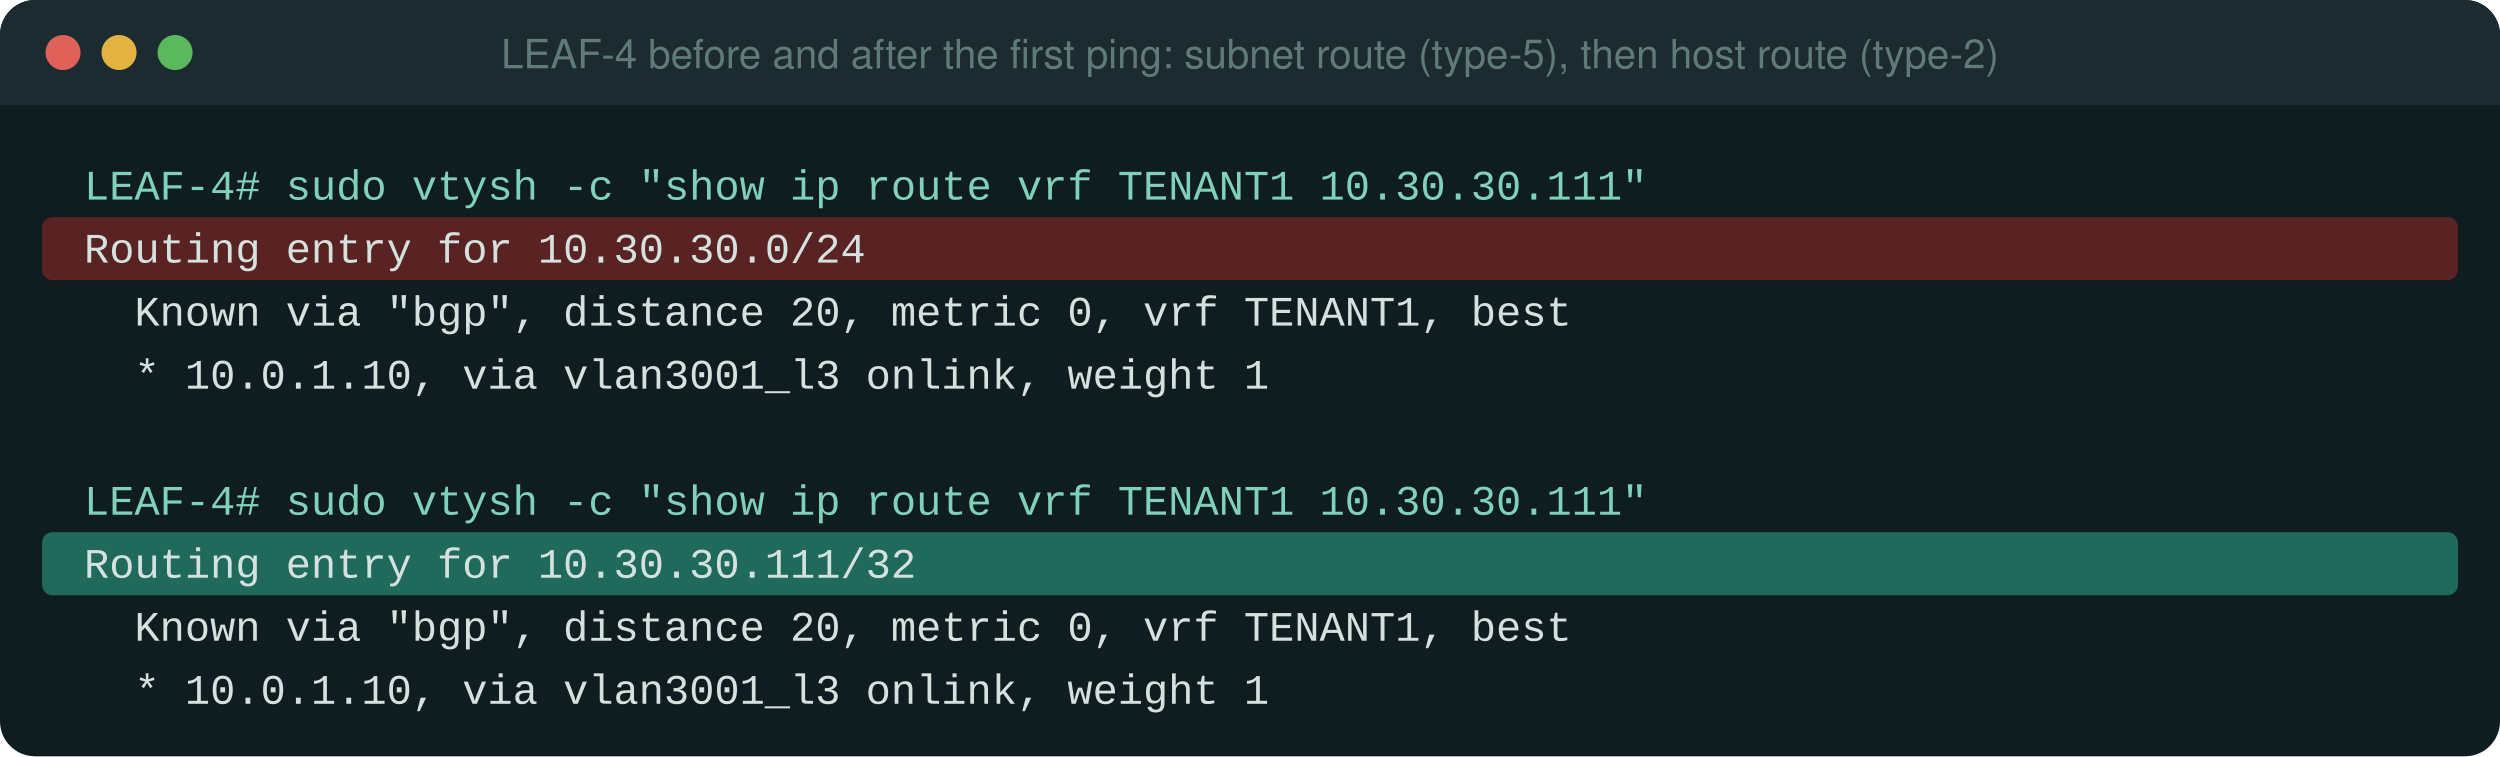
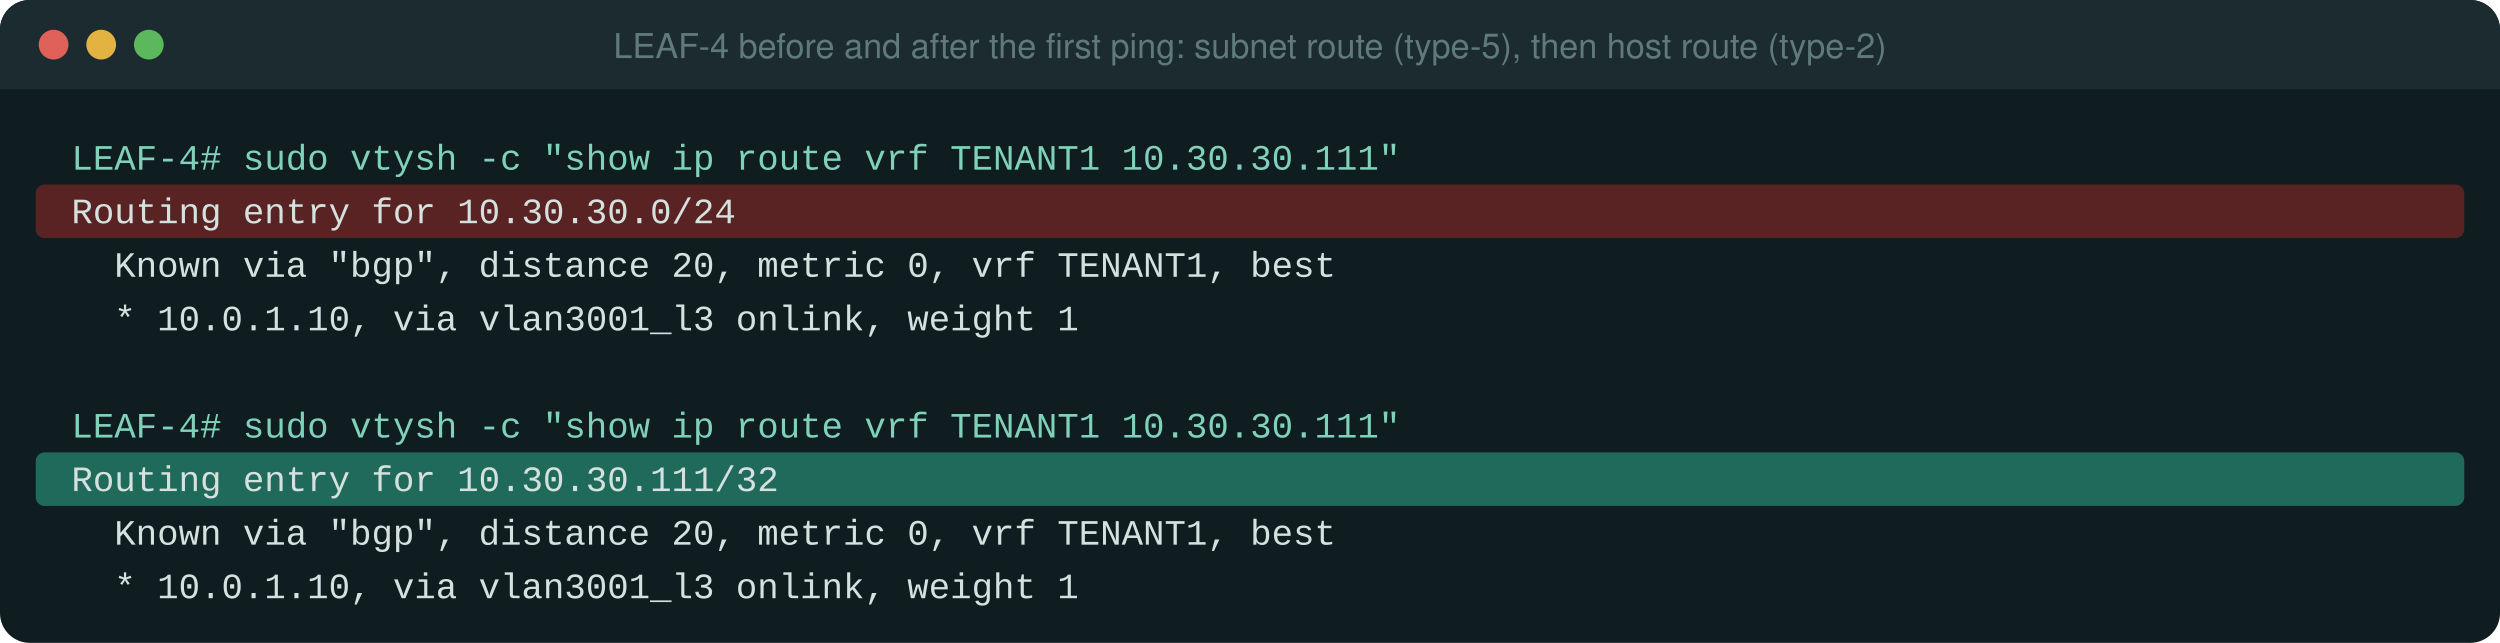
- <svg xmlns="http://www.w3.org/2000/svg" width="714" height="216" viewBox="0 0 714 216">
-   <rect width="714" height="216" rx="10" fill="#0f1c20" />
-   <path d="M0 10a10 10 0 0 1 10-10h694a10 10 0 0 1 10 10v20h-714z" fill="#1b2b30" />
+ <svg xmlns="http://www.w3.org/2000/svg" width="840" height="216" viewBox="0 0 840 216">
+   <rect width="840" height="216" rx="10" fill="#0f1c20" />
+   <path d="M0 10a10 10 0 0 1 10-10h820a10 10 0 0 1 10 10v20h-840z" fill="#1b2b30" />
  <circle cx="18" cy="15" r="5" fill="#e0605a" />
  <circle cx="34" cy="15" r="5" fill="#e3b341" />
  <circle cx="50" cy="15" r="5" fill="#5cb85c" />
-   <text x="357.0" y="19.5" font-family="Poppins, Helvetica, Arial, sans-serif" font-size="11.5" fill="#5f7a78" text-anchor="middle">LEAF-4 before and after the first ping: subnet route (type-5), then host route (type-2)</text>
+   <text x="420.0" y="19.5" font-family="Poppins, Helvetica, Arial, sans-serif" font-size="11.5" fill="#5f7a78" text-anchor="middle">LEAF-4 before and after the first ping: subnet route (type-5), then host route (type-2)</text>
  <text x="24" y="57" font-family="JetBrains Mono, SFMono-Regular, Menlo, Consolas, 'Liberation Mono', monospace" font-size="12" fill="#7fd1b9" xml:space="preserve">LEAF-4# sudo vtysh -c "show ip route vrf TENANT1 10.30.30.111"</text>
-   <rect x="12" y="62" width="690" height="18" rx="3" fill="#5a2323" />
+   <rect x="12" y="62" width="816" height="18" rx="3" fill="#5a2323" />
  <text x="24" y="75" font-family="JetBrains Mono, SFMono-Regular, Menlo, Consolas, 'Liberation Mono', monospace" font-size="12" fill="#d5e1de" xml:space="preserve">Routing entry for 10.30.30.0/24</text>
  <text x="24" y="93" font-family="JetBrains Mono, SFMono-Regular, Menlo, Consolas, 'Liberation Mono', monospace" font-size="12" fill="#d5e1de" xml:space="preserve">  Known via "bgp", distance 20, metric 0, vrf TENANT1, best</text>
  <text x="24" y="111" font-family="JetBrains Mono, SFMono-Regular, Menlo, Consolas, 'Liberation Mono', monospace" font-size="12" fill="#d5e1de" xml:space="preserve">  * 10.0.1.10, via vlan3001_l3 onlink, weight 1</text>
  <text x="24" y="129" font-family="JetBrains Mono, SFMono-Regular, Menlo, Consolas, 'Liberation Mono', monospace" font-size="12" fill="#d5e1de" xml:space="preserve" />
  <text x="24" y="147" font-family="JetBrains Mono, SFMono-Regular, Menlo, Consolas, 'Liberation Mono', monospace" font-size="12" fill="#7fd1b9" xml:space="preserve">LEAF-4# sudo vtysh -c "show ip route vrf TENANT1 10.30.30.111"</text>
-   <rect x="12" y="152" width="690" height="18" rx="3" fill="#1f6a5a" />
+   <rect x="12" y="152" width="816" height="18" rx="3" fill="#1f6a5a" />
  <text x="24" y="165" font-family="JetBrains Mono, SFMono-Regular, Menlo, Consolas, 'Liberation Mono', monospace" font-size="12" fill="#d5e1de" xml:space="preserve">Routing entry for 10.30.30.111/32</text>
  <text x="24" y="183" font-family="JetBrains Mono, SFMono-Regular, Menlo, Consolas, 'Liberation Mono', monospace" font-size="12" fill="#d5e1de" xml:space="preserve">  Known via "bgp", distance 20, metric 0, vrf TENANT1, best</text>
  <text x="24" y="201" font-family="JetBrains Mono, SFMono-Regular, Menlo, Consolas, 'Liberation Mono', monospace" font-size="12" fill="#d5e1de" xml:space="preserve">  * 10.0.1.10, via vlan3001_l3 onlink, weight 1</text>
</svg>
